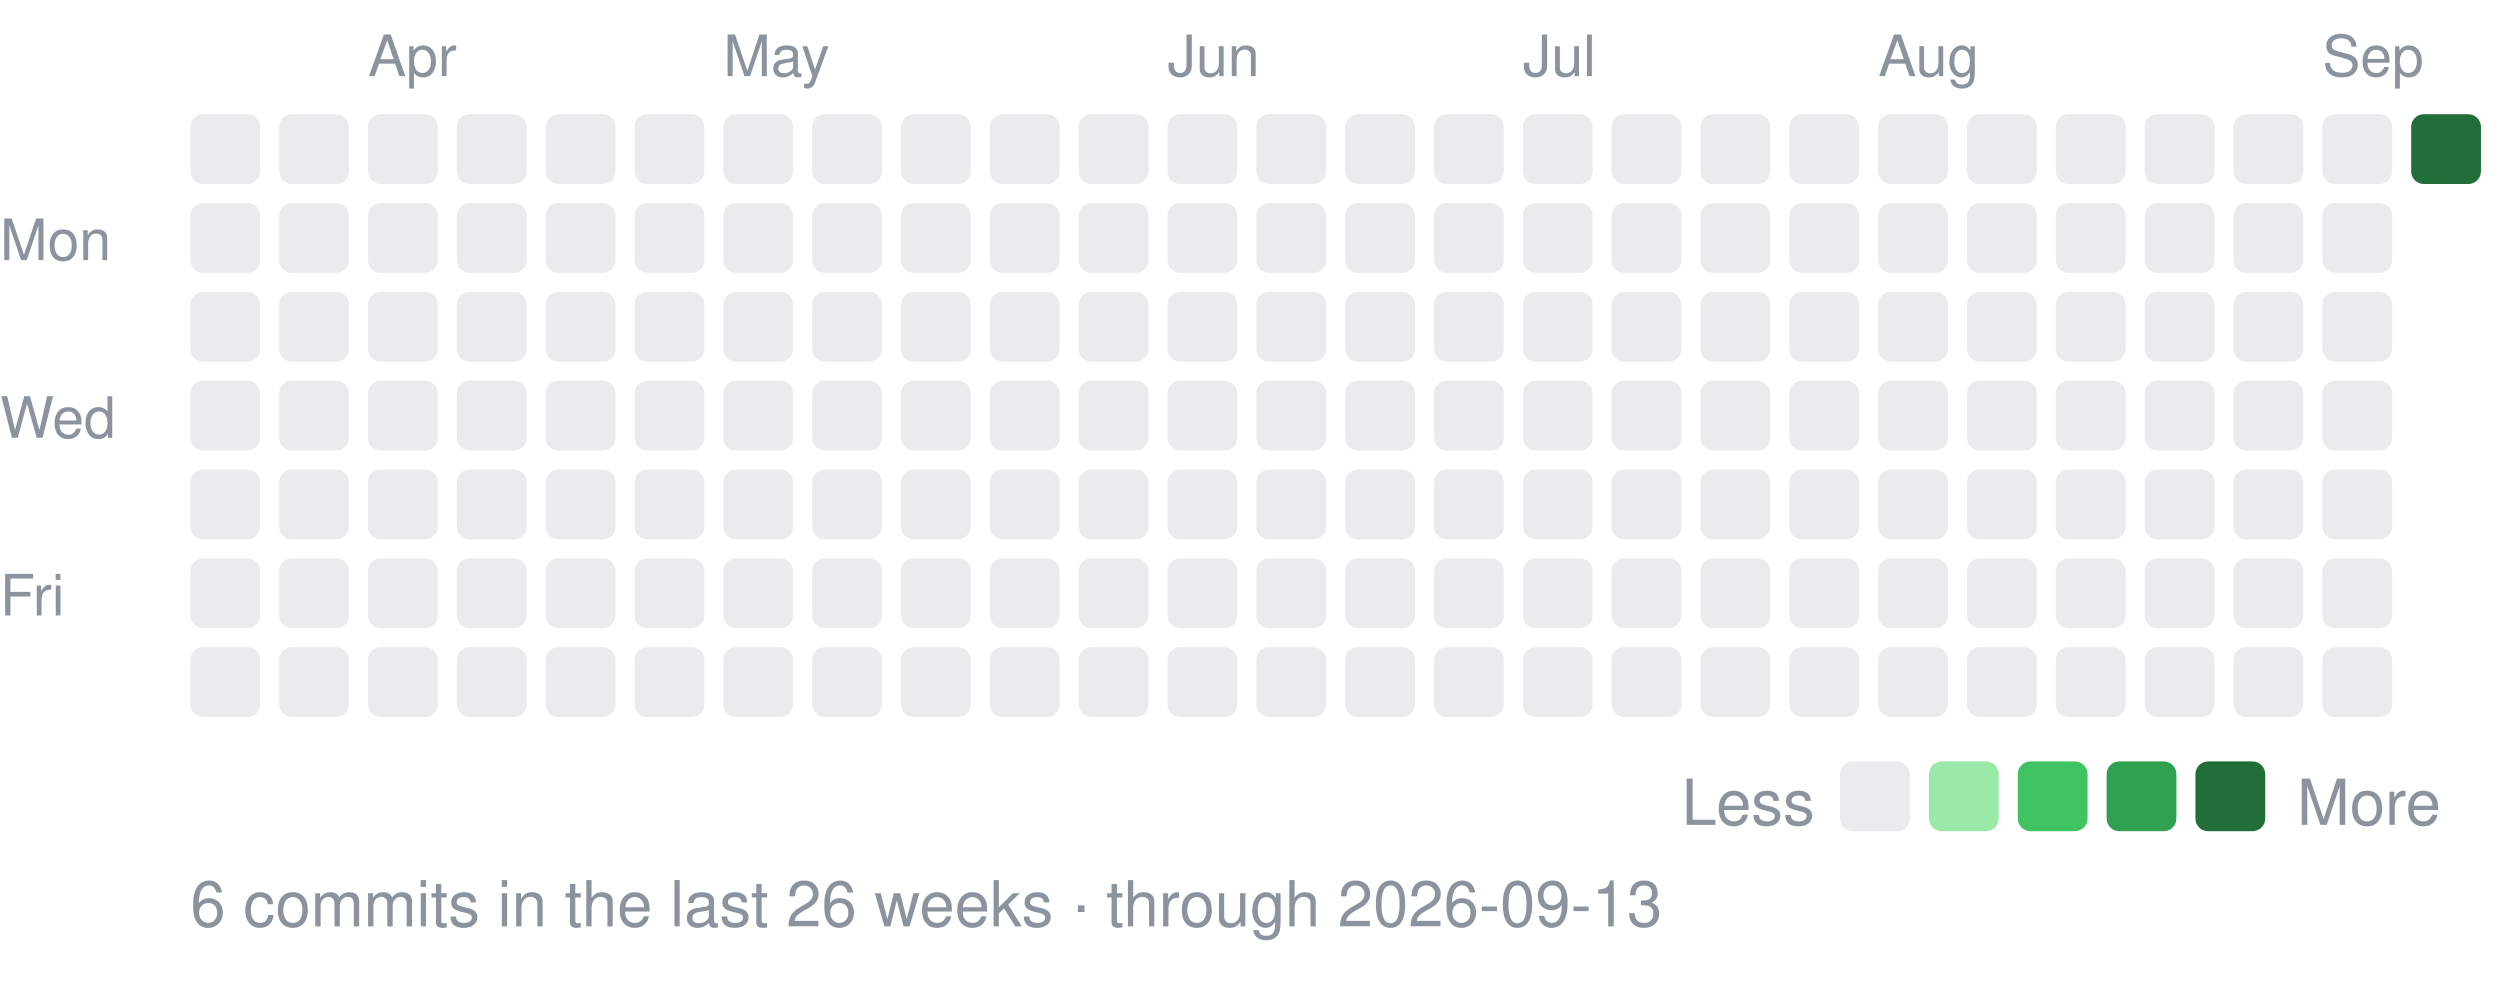
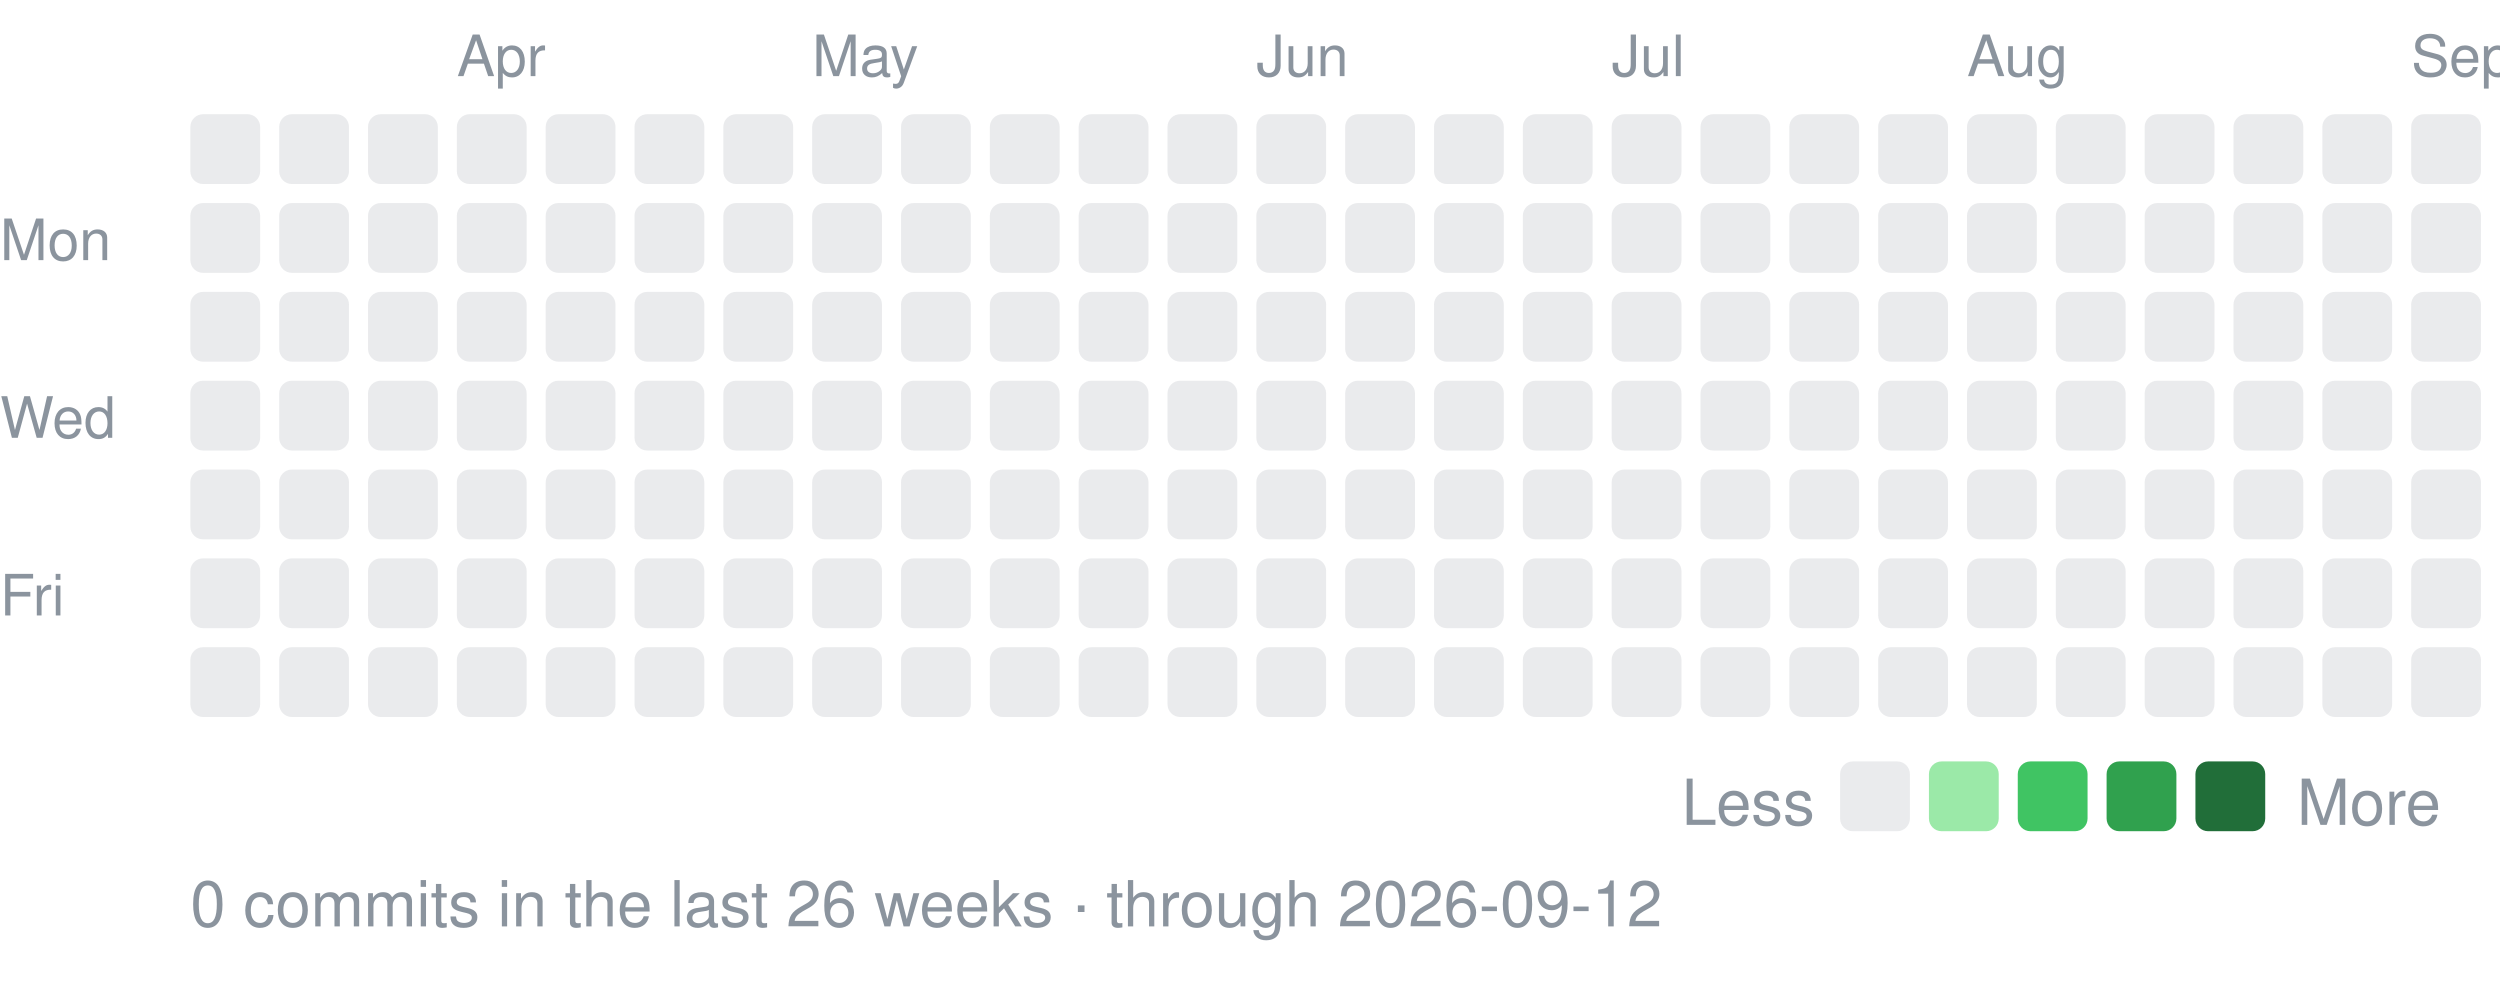
<svg xmlns="http://www.w3.org/2000/svg" width="394" height="156" viewBox="0 0 394 156" role="img">
  <g font-family="-apple-system,BlinkMacSystemFont,Segoe UI,Helvetica,Arial,PingFang SC,sans-serif" font-size="9" fill="#8b949e">
-     <text x="58" y="12">Apr</text>
-     <text x="114" y="12">May</text>
-     <text x="184" y="12">Jun</text>
-     <text x="240" y="12">Jul</text>
-     <text x="296" y="12">Aug</text>
-     <text x="366" y="12">Sep</text>
+     <text x="72" y="12">Apr</text>
+     <text x="128" y="12">May</text>
+     <text x="198" y="12">Jun</text>
+     <text x="254" y="12">Jul</text>
+     <text x="310" y="12">Aug</text>
+     <text x="380" y="12">Sep</text>
    <text x="0" y="41">Mon</text>
    <text x="0" y="69">Wed</text>
    <text x="0" y="97">Fri</text>
  </g>
  <rect x="30" y="18" width="11" height="11" rx="2" fill="rgba(139,148,158,0.18)" />
  <rect x="30" y="32" width="11" height="11" rx="2" fill="rgba(139,148,158,0.18)" />
  <rect x="30" y="46" width="11" height="11" rx="2" fill="rgba(139,148,158,0.18)" />
  <rect x="30" y="60" width="11" height="11" rx="2" fill="rgba(139,148,158,0.18)" />
  <rect x="30" y="74" width="11" height="11" rx="2" fill="rgba(139,148,158,0.18)" />
  <rect x="30" y="88" width="11" height="11" rx="2" fill="rgba(139,148,158,0.18)" />
  <rect x="30" y="102" width="11" height="11" rx="2" fill="rgba(139,148,158,0.18)" />
  <rect x="44" y="18" width="11" height="11" rx="2" fill="rgba(139,148,158,0.18)" />
  <rect x="44" y="32" width="11" height="11" rx="2" fill="rgba(139,148,158,0.18)" />
  <rect x="44" y="46" width="11" height="11" rx="2" fill="rgba(139,148,158,0.18)" />
  <rect x="44" y="60" width="11" height="11" rx="2" fill="rgba(139,148,158,0.18)" />
  <rect x="44" y="74" width="11" height="11" rx="2" fill="rgba(139,148,158,0.18)" />
  <rect x="44" y="88" width="11" height="11" rx="2" fill="rgba(139,148,158,0.18)" />
  <rect x="44" y="102" width="11" height="11" rx="2" fill="rgba(139,148,158,0.18)" />
  <rect x="58" y="18" width="11" height="11" rx="2" fill="rgba(139,148,158,0.18)" />
  <rect x="58" y="32" width="11" height="11" rx="2" fill="rgba(139,148,158,0.18)" />
  <rect x="58" y="46" width="11" height="11" rx="2" fill="rgba(139,148,158,0.18)" />
  <rect x="58" y="60" width="11" height="11" rx="2" fill="rgba(139,148,158,0.18)" />
  <rect x="58" y="74" width="11" height="11" rx="2" fill="rgba(139,148,158,0.18)" />
  <rect x="58" y="88" width="11" height="11" rx="2" fill="rgba(139,148,158,0.18)" />
  <rect x="58" y="102" width="11" height="11" rx="2" fill="rgba(139,148,158,0.18)" />
  <rect x="72" y="18" width="11" height="11" rx="2" fill="rgba(139,148,158,0.18)" />
  <rect x="72" y="32" width="11" height="11" rx="2" fill="rgba(139,148,158,0.18)" />
  <rect x="72" y="46" width="11" height="11" rx="2" fill="rgba(139,148,158,0.18)" />
  <rect x="72" y="60" width="11" height="11" rx="2" fill="rgba(139,148,158,0.18)" />
  <rect x="72" y="74" width="11" height="11" rx="2" fill="rgba(139,148,158,0.18)" />
  <rect x="72" y="88" width="11" height="11" rx="2" fill="rgba(139,148,158,0.18)" />
  <rect x="72" y="102" width="11" height="11" rx="2" fill="rgba(139,148,158,0.18)" />
  <rect x="86" y="18" width="11" height="11" rx="2" fill="rgba(139,148,158,0.18)" />
  <rect x="86" y="32" width="11" height="11" rx="2" fill="rgba(139,148,158,0.18)" />
  <rect x="86" y="46" width="11" height="11" rx="2" fill="rgba(139,148,158,0.18)" />
  <rect x="86" y="60" width="11" height="11" rx="2" fill="rgba(139,148,158,0.18)" />
  <rect x="86" y="74" width="11" height="11" rx="2" fill="rgba(139,148,158,0.18)" />
  <rect x="86" y="88" width="11" height="11" rx="2" fill="rgba(139,148,158,0.18)" />
  <rect x="86" y="102" width="11" height="11" rx="2" fill="rgba(139,148,158,0.18)" />
  <rect x="100" y="18" width="11" height="11" rx="2" fill="rgba(139,148,158,0.18)" />
  <rect x="100" y="32" width="11" height="11" rx="2" fill="rgba(139,148,158,0.18)" />
  <rect x="100" y="46" width="11" height="11" rx="2" fill="rgba(139,148,158,0.18)" />
  <rect x="100" y="60" width="11" height="11" rx="2" fill="rgba(139,148,158,0.18)" />
  <rect x="100" y="74" width="11" height="11" rx="2" fill="rgba(139,148,158,0.18)" />
  <rect x="100" y="88" width="11" height="11" rx="2" fill="rgba(139,148,158,0.18)" />
  <rect x="100" y="102" width="11" height="11" rx="2" fill="rgba(139,148,158,0.18)" />
  <rect x="114" y="18" width="11" height="11" rx="2" fill="rgba(139,148,158,0.18)" />
  <rect x="114" y="32" width="11" height="11" rx="2" fill="rgba(139,148,158,0.18)" />
  <rect x="114" y="46" width="11" height="11" rx="2" fill="rgba(139,148,158,0.18)" />
  <rect x="114" y="60" width="11" height="11" rx="2" fill="rgba(139,148,158,0.18)" />
  <rect x="114" y="74" width="11" height="11" rx="2" fill="rgba(139,148,158,0.18)" />
  <rect x="114" y="88" width="11" height="11" rx="2" fill="rgba(139,148,158,0.18)" />
  <rect x="114" y="102" width="11" height="11" rx="2" fill="rgba(139,148,158,0.18)" />
  <rect x="128" y="18" width="11" height="11" rx="2" fill="rgba(139,148,158,0.18)" />
  <rect x="128" y="32" width="11" height="11" rx="2" fill="rgba(139,148,158,0.18)" />
  <rect x="128" y="46" width="11" height="11" rx="2" fill="rgba(139,148,158,0.18)" />
  <rect x="128" y="60" width="11" height="11" rx="2" fill="rgba(139,148,158,0.18)" />
  <rect x="128" y="74" width="11" height="11" rx="2" fill="rgba(139,148,158,0.18)" />
  <rect x="128" y="88" width="11" height="11" rx="2" fill="rgba(139,148,158,0.18)" />
  <rect x="128" y="102" width="11" height="11" rx="2" fill="rgba(139,148,158,0.18)" />
  <rect x="142" y="18" width="11" height="11" rx="2" fill="rgba(139,148,158,0.18)" />
  <rect x="142" y="32" width="11" height="11" rx="2" fill="rgba(139,148,158,0.18)" />
  <rect x="142" y="46" width="11" height="11" rx="2" fill="rgba(139,148,158,0.18)" />
  <rect x="142" y="60" width="11" height="11" rx="2" fill="rgba(139,148,158,0.18)" />
  <rect x="142" y="74" width="11" height="11" rx="2" fill="rgba(139,148,158,0.18)" />
  <rect x="142" y="88" width="11" height="11" rx="2" fill="rgba(139,148,158,0.18)" />
  <rect x="142" y="102" width="11" height="11" rx="2" fill="rgba(139,148,158,0.18)" />
  <rect x="156" y="18" width="11" height="11" rx="2" fill="rgba(139,148,158,0.18)" />
  <rect x="156" y="32" width="11" height="11" rx="2" fill="rgba(139,148,158,0.18)" />
  <rect x="156" y="46" width="11" height="11" rx="2" fill="rgba(139,148,158,0.18)" />
  <rect x="156" y="60" width="11" height="11" rx="2" fill="rgba(139,148,158,0.18)" />
  <rect x="156" y="74" width="11" height="11" rx="2" fill="rgba(139,148,158,0.18)" />
  <rect x="156" y="88" width="11" height="11" rx="2" fill="rgba(139,148,158,0.18)" />
  <rect x="156" y="102" width="11" height="11" rx="2" fill="rgba(139,148,158,0.18)" />
  <rect x="170" y="18" width="11" height="11" rx="2" fill="rgba(139,148,158,0.18)" />
  <rect x="170" y="32" width="11" height="11" rx="2" fill="rgba(139,148,158,0.18)" />
  <rect x="170" y="46" width="11" height="11" rx="2" fill="rgba(139,148,158,0.18)" />
  <rect x="170" y="60" width="11" height="11" rx="2" fill="rgba(139,148,158,0.18)" />
  <rect x="170" y="74" width="11" height="11" rx="2" fill="rgba(139,148,158,0.18)" />
  <rect x="170" y="88" width="11" height="11" rx="2" fill="rgba(139,148,158,0.18)" />
  <rect x="170" y="102" width="11" height="11" rx="2" fill="rgba(139,148,158,0.18)" />
  <rect x="184" y="18" width="11" height="11" rx="2" fill="rgba(139,148,158,0.18)" />
  <rect x="184" y="32" width="11" height="11" rx="2" fill="rgba(139,148,158,0.18)" />
  <rect x="184" y="46" width="11" height="11" rx="2" fill="rgba(139,148,158,0.18)" />
  <rect x="184" y="60" width="11" height="11" rx="2" fill="rgba(139,148,158,0.18)" />
  <rect x="184" y="74" width="11" height="11" rx="2" fill="rgba(139,148,158,0.18)" />
  <rect x="184" y="88" width="11" height="11" rx="2" fill="rgba(139,148,158,0.18)" />
  <rect x="184" y="102" width="11" height="11" rx="2" fill="rgba(139,148,158,0.18)" />
  <rect x="198" y="18" width="11" height="11" rx="2" fill="rgba(139,148,158,0.18)" />
  <rect x="198" y="32" width="11" height="11" rx="2" fill="rgba(139,148,158,0.18)" />
  <rect x="198" y="46" width="11" height="11" rx="2" fill="rgba(139,148,158,0.18)" />
  <rect x="198" y="60" width="11" height="11" rx="2" fill="rgba(139,148,158,0.18)" />
  <rect x="198" y="74" width="11" height="11" rx="2" fill="rgba(139,148,158,0.18)" />
  <rect x="198" y="88" width="11" height="11" rx="2" fill="rgba(139,148,158,0.18)" />
  <rect x="198" y="102" width="11" height="11" rx="2" fill="rgba(139,148,158,0.18)" />
  <rect x="212" y="18" width="11" height="11" rx="2" fill="rgba(139,148,158,0.18)" />
  <rect x="212" y="32" width="11" height="11" rx="2" fill="rgba(139,148,158,0.18)" />
  <rect x="212" y="46" width="11" height="11" rx="2" fill="rgba(139,148,158,0.18)" />
  <rect x="212" y="60" width="11" height="11" rx="2" fill="rgba(139,148,158,0.18)" />
  <rect x="212" y="74" width="11" height="11" rx="2" fill="rgba(139,148,158,0.18)" />
  <rect x="212" y="88" width="11" height="11" rx="2" fill="rgba(139,148,158,0.18)" />
  <rect x="212" y="102" width="11" height="11" rx="2" fill="rgba(139,148,158,0.18)" />
  <rect x="226" y="18" width="11" height="11" rx="2" fill="rgba(139,148,158,0.18)" />
  <rect x="226" y="32" width="11" height="11" rx="2" fill="rgba(139,148,158,0.18)" />
  <rect x="226" y="46" width="11" height="11" rx="2" fill="rgba(139,148,158,0.18)" />
  <rect x="226" y="60" width="11" height="11" rx="2" fill="rgba(139,148,158,0.18)" />
  <rect x="226" y="74" width="11" height="11" rx="2" fill="rgba(139,148,158,0.18)" />
  <rect x="226" y="88" width="11" height="11" rx="2" fill="rgba(139,148,158,0.18)" />
  <rect x="226" y="102" width="11" height="11" rx="2" fill="rgba(139,148,158,0.18)" />
  <rect x="240" y="18" width="11" height="11" rx="2" fill="rgba(139,148,158,0.18)" />
  <rect x="240" y="32" width="11" height="11" rx="2" fill="rgba(139,148,158,0.18)" />
  <rect x="240" y="46" width="11" height="11" rx="2" fill="rgba(139,148,158,0.18)" />
  <rect x="240" y="60" width="11" height="11" rx="2" fill="rgba(139,148,158,0.18)" />
  <rect x="240" y="74" width="11" height="11" rx="2" fill="rgba(139,148,158,0.18)" />
  <rect x="240" y="88" width="11" height="11" rx="2" fill="rgba(139,148,158,0.18)" />
  <rect x="240" y="102" width="11" height="11" rx="2" fill="rgba(139,148,158,0.18)" />
  <rect x="254" y="18" width="11" height="11" rx="2" fill="rgba(139,148,158,0.18)" />
  <rect x="254" y="32" width="11" height="11" rx="2" fill="rgba(139,148,158,0.18)" />
  <rect x="254" y="46" width="11" height="11" rx="2" fill="rgba(139,148,158,0.18)" />
  <rect x="254" y="60" width="11" height="11" rx="2" fill="rgba(139,148,158,0.18)" />
  <rect x="254" y="74" width="11" height="11" rx="2" fill="rgba(139,148,158,0.18)" />
  <rect x="254" y="88" width="11" height="11" rx="2" fill="rgba(139,148,158,0.18)" />
  <rect x="254" y="102" width="11" height="11" rx="2" fill="rgba(139,148,158,0.18)" />
  <rect x="268" y="18" width="11" height="11" rx="2" fill="rgba(139,148,158,0.18)" />
  <rect x="268" y="32" width="11" height="11" rx="2" fill="rgba(139,148,158,0.18)" />
  <rect x="268" y="46" width="11" height="11" rx="2" fill="rgba(139,148,158,0.18)" />
  <rect x="268" y="60" width="11" height="11" rx="2" fill="rgba(139,148,158,0.18)" />
  <rect x="268" y="74" width="11" height="11" rx="2" fill="rgba(139,148,158,0.18)" />
  <rect x="268" y="88" width="11" height="11" rx="2" fill="rgba(139,148,158,0.18)" />
  <rect x="268" y="102" width="11" height="11" rx="2" fill="rgba(139,148,158,0.18)" />
  <rect x="282" y="18" width="11" height="11" rx="2" fill="rgba(139,148,158,0.18)" />
  <rect x="282" y="32" width="11" height="11" rx="2" fill="rgba(139,148,158,0.18)" />
  <rect x="282" y="46" width="11" height="11" rx="2" fill="rgba(139,148,158,0.18)" />
  <rect x="282" y="60" width="11" height="11" rx="2" fill="rgba(139,148,158,0.18)" />
  <rect x="282" y="74" width="11" height="11" rx="2" fill="rgba(139,148,158,0.18)" />
  <rect x="282" y="88" width="11" height="11" rx="2" fill="rgba(139,148,158,0.18)" />
  <rect x="282" y="102" width="11" height="11" rx="2" fill="rgba(139,148,158,0.18)" />
  <rect x="296" y="18" width="11" height="11" rx="2" fill="rgba(139,148,158,0.18)" />
  <rect x="296" y="32" width="11" height="11" rx="2" fill="rgba(139,148,158,0.18)" />
  <rect x="296" y="46" width="11" height="11" rx="2" fill="rgba(139,148,158,0.18)" />
  <rect x="296" y="60" width="11" height="11" rx="2" fill="rgba(139,148,158,0.18)" />
  <rect x="296" y="74" width="11" height="11" rx="2" fill="rgba(139,148,158,0.18)" />
  <rect x="296" y="88" width="11" height="11" rx="2" fill="rgba(139,148,158,0.18)" />
  <rect x="296" y="102" width="11" height="11" rx="2" fill="rgba(139,148,158,0.18)" />
  <rect x="310" y="18" width="11" height="11" rx="2" fill="rgba(139,148,158,0.18)" />
  <rect x="310" y="32" width="11" height="11" rx="2" fill="rgba(139,148,158,0.18)" />
  <rect x="310" y="46" width="11" height="11" rx="2" fill="rgba(139,148,158,0.18)" />
  <rect x="310" y="60" width="11" height="11" rx="2" fill="rgba(139,148,158,0.18)" />
  <rect x="310" y="74" width="11" height="11" rx="2" fill="rgba(139,148,158,0.18)" />
  <rect x="310" y="88" width="11" height="11" rx="2" fill="rgba(139,148,158,0.18)" />
  <rect x="310" y="102" width="11" height="11" rx="2" fill="rgba(139,148,158,0.18)" />
  <rect x="324" y="18" width="11" height="11" rx="2" fill="rgba(139,148,158,0.18)" />
  <rect x="324" y="32" width="11" height="11" rx="2" fill="rgba(139,148,158,0.18)" />
  <rect x="324" y="46" width="11" height="11" rx="2" fill="rgba(139,148,158,0.18)" />
  <rect x="324" y="60" width="11" height="11" rx="2" fill="rgba(139,148,158,0.18)" />
  <rect x="324" y="74" width="11" height="11" rx="2" fill="rgba(139,148,158,0.18)" />
  <rect x="324" y="88" width="11" height="11" rx="2" fill="rgba(139,148,158,0.18)" />
  <rect x="324" y="102" width="11" height="11" rx="2" fill="rgba(139,148,158,0.18)" />
  <rect x="338" y="18" width="11" height="11" rx="2" fill="rgba(139,148,158,0.18)" />
  <rect x="338" y="32" width="11" height="11" rx="2" fill="rgba(139,148,158,0.18)" />
  <rect x="338" y="46" width="11" height="11" rx="2" fill="rgba(139,148,158,0.18)" />
  <rect x="338" y="60" width="11" height="11" rx="2" fill="rgba(139,148,158,0.18)" />
  <rect x="338" y="74" width="11" height="11" rx="2" fill="rgba(139,148,158,0.18)" />
  <rect x="338" y="88" width="11" height="11" rx="2" fill="rgba(139,148,158,0.18)" />
  <rect x="338" y="102" width="11" height="11" rx="2" fill="rgba(139,148,158,0.18)" />
  <rect x="352" y="18" width="11" height="11" rx="2" fill="rgba(139,148,158,0.18)" />
  <rect x="352" y="32" width="11" height="11" rx="2" fill="rgba(139,148,158,0.18)" />
  <rect x="352" y="46" width="11" height="11" rx="2" fill="rgba(139,148,158,0.18)" />
  <rect x="352" y="60" width="11" height="11" rx="2" fill="rgba(139,148,158,0.18)" />
  <rect x="352" y="74" width="11" height="11" rx="2" fill="rgba(139,148,158,0.18)" />
  <rect x="352" y="88" width="11" height="11" rx="2" fill="rgba(139,148,158,0.18)" />
  <rect x="352" y="102" width="11" height="11" rx="2" fill="rgba(139,148,158,0.18)" />
  <rect x="366" y="18" width="11" height="11" rx="2" fill="rgba(139,148,158,0.18)" />
  <rect x="366" y="32" width="11" height="11" rx="2" fill="rgba(139,148,158,0.18)" />
  <rect x="366" y="46" width="11" height="11" rx="2" fill="rgba(139,148,158,0.18)" />
  <rect x="366" y="60" width="11" height="11" rx="2" fill="rgba(139,148,158,0.18)" />
  <rect x="366" y="74" width="11" height="11" rx="2" fill="rgba(139,148,158,0.18)" />
  <rect x="366" y="88" width="11" height="11" rx="2" fill="rgba(139,148,158,0.18)" />
  <rect x="366" y="102" width="11" height="11" rx="2" fill="rgba(139,148,158,0.18)" />
-   <rect x="380" y="18" width="11" height="11" rx="2" fill="#216e39" />
+   <rect x="380" y="18" width="11" height="11" rx="2" fill="rgba(139,148,158,0.18)" />
+   <rect x="380" y="32" width="11" height="11" rx="2" fill="rgba(139,148,158,0.18)" />
+   <rect x="380" y="46" width="11" height="11" rx="2" fill="rgba(139,148,158,0.18)" />
+   <rect x="380" y="60" width="11" height="11" rx="2" fill="rgba(139,148,158,0.18)" />
+   <rect x="380" y="74" width="11" height="11" rx="2" fill="rgba(139,148,158,0.18)" />
+   <rect x="380" y="88" width="11" height="11" rx="2" fill="rgba(139,148,158,0.18)" />
+   <rect x="380" y="102" width="11" height="11" rx="2" fill="rgba(139,148,158,0.18)" />
  <g font-family="-apple-system,BlinkMacSystemFont,Segoe UI,Helvetica,Arial,PingFang SC,sans-serif" font-size="10" fill="#8b949e">
-     <text x="30" y="146">6 commits in the last 26 weeks · through 2026-09-13</text>
+     <text x="30" y="146">0 commits in the last 26 weeks · through 2026-09-12</text>
    <text x="286" y="130" text-anchor="end">Less</text>
    <rect x="290" y="120" width="11" height="11" rx="2" fill="rgba(139,148,158,0.18)" />
    <rect x="304" y="120" width="11" height="11" rx="2" fill="#9be9a8" />
    <rect x="318" y="120" width="11" height="11" rx="2" fill="#40c463" />
    <rect x="332" y="120" width="11" height="11" rx="2" fill="#30a14e" />
    <rect x="346" y="120" width="11" height="11" rx="2" fill="#216e39" />
    <text x="362" y="130">More</text>
  </g>
</svg>
